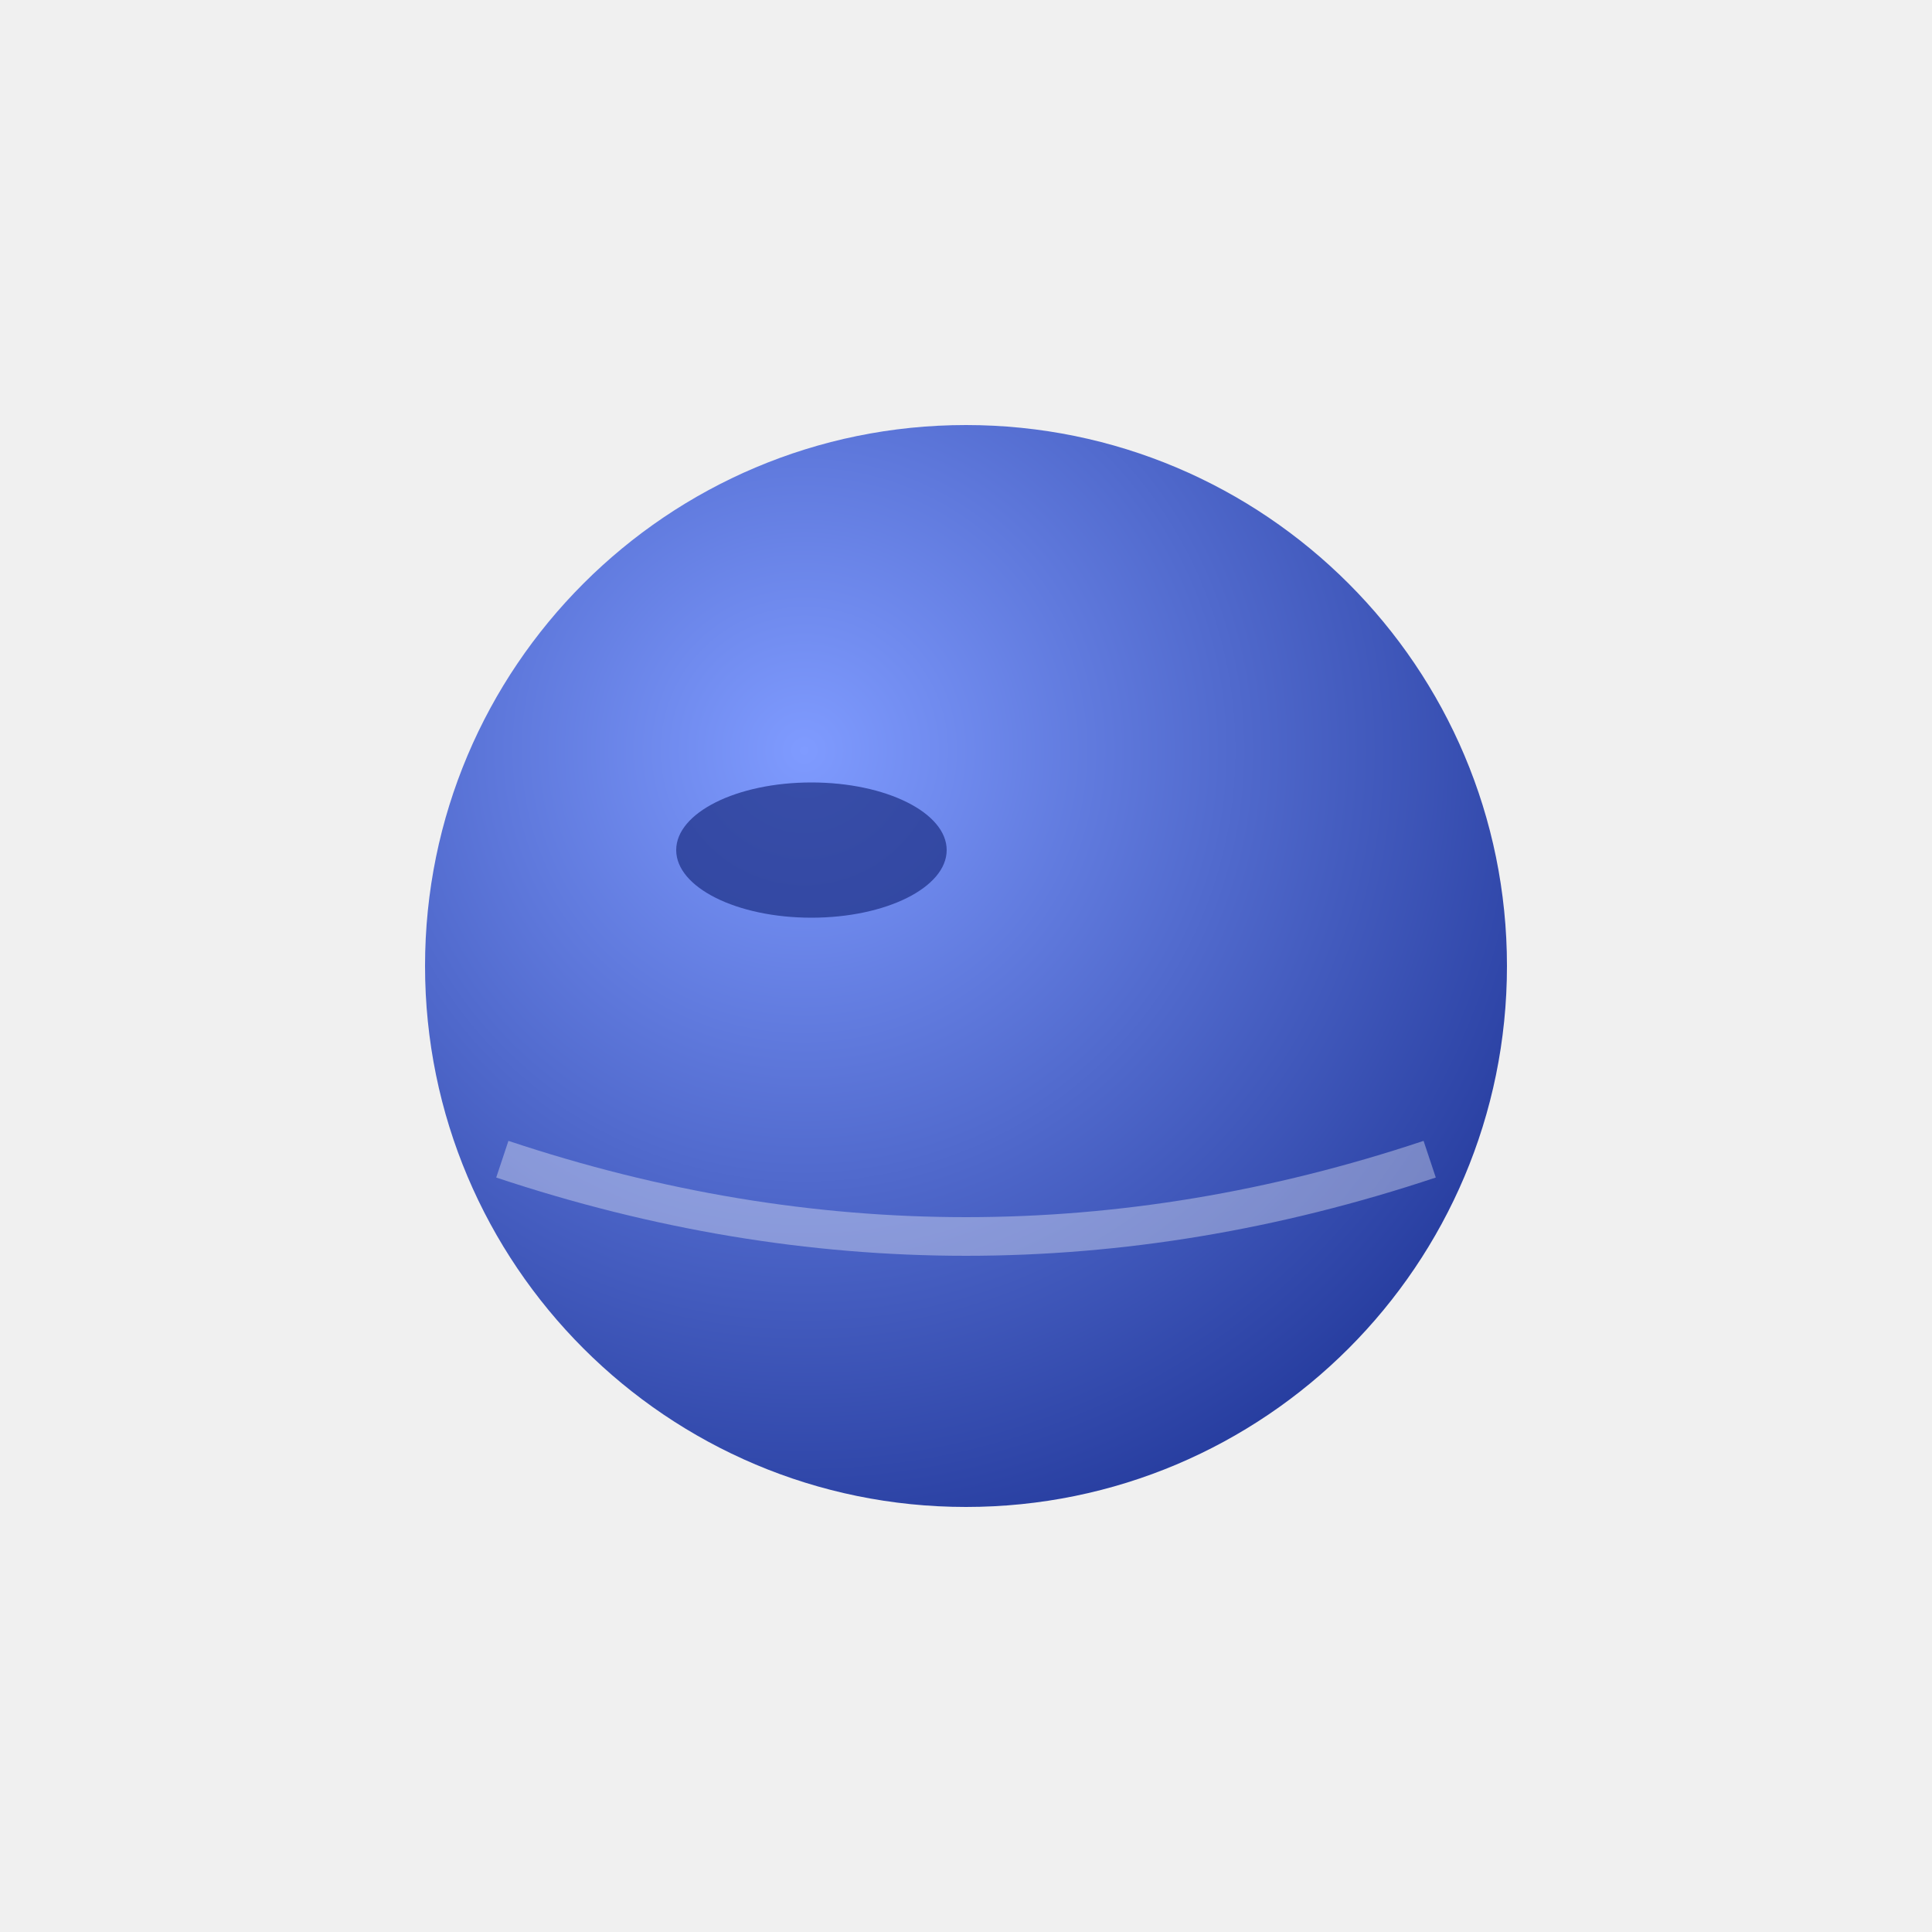
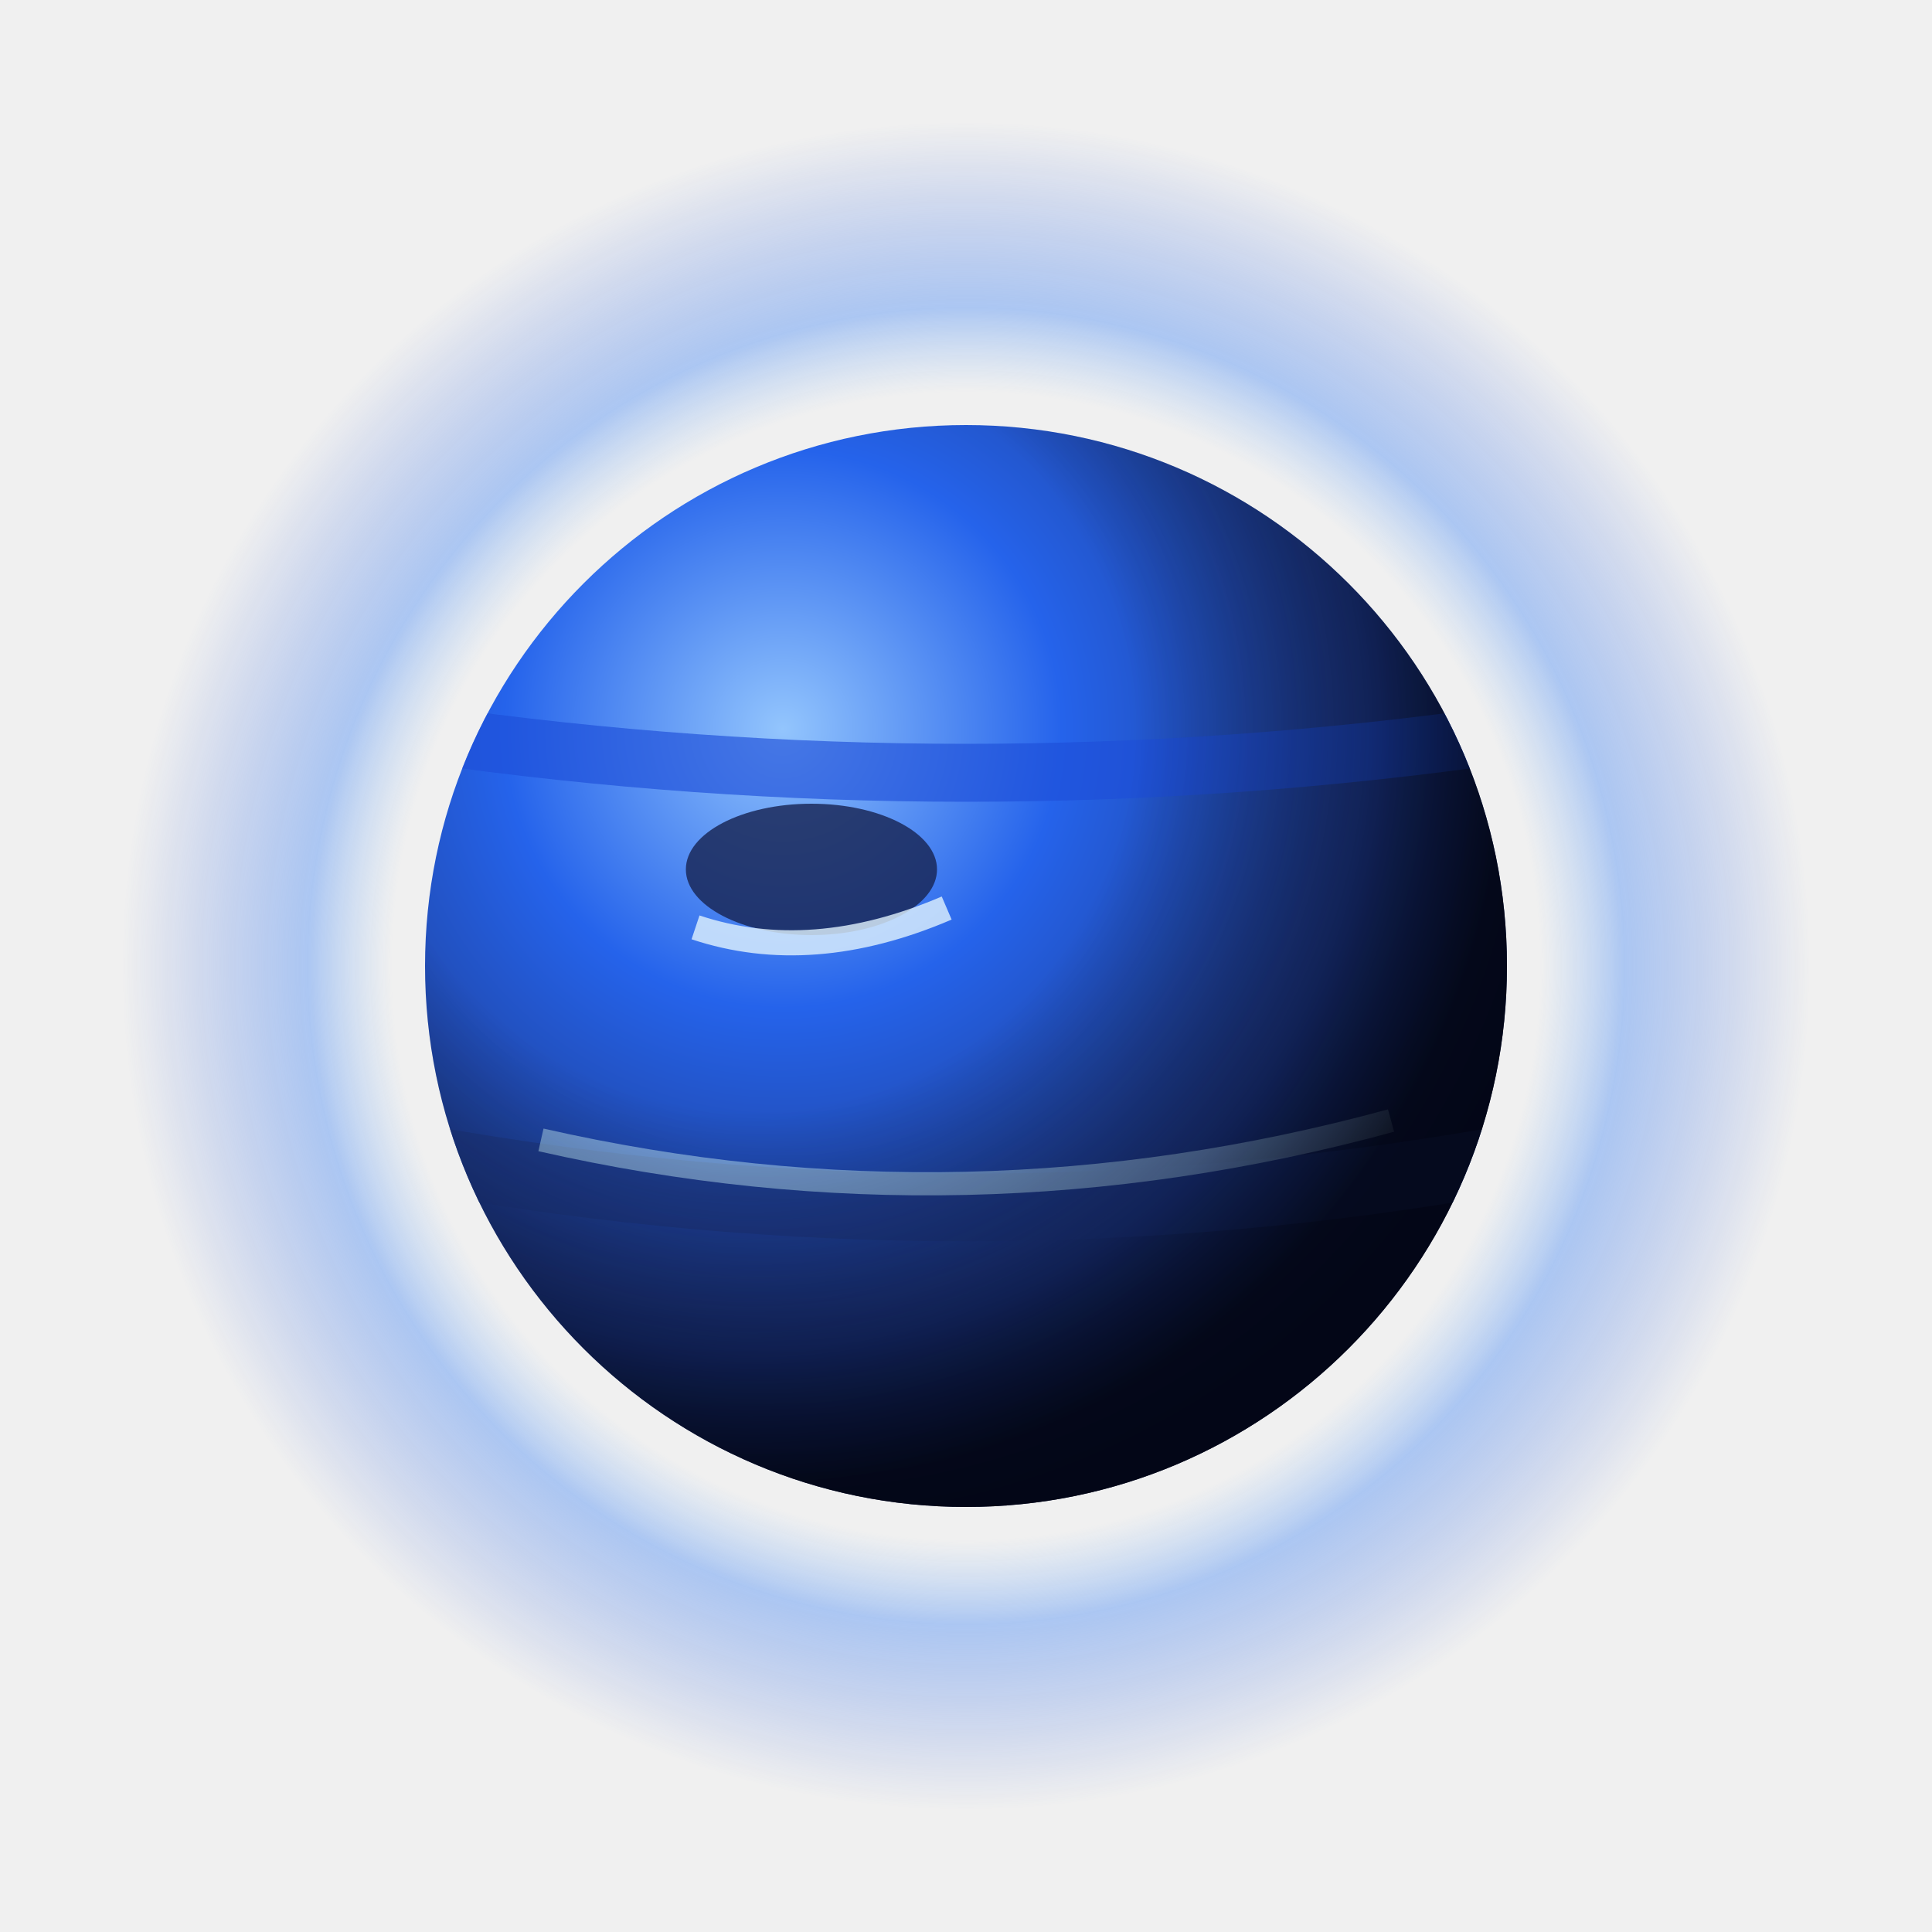
<svg xmlns="http://www.w3.org/2000/svg" viewBox="0 0 100 100">
  <defs>
-     <radialGradient id="g" cx=".35" cy=".3" r=".8">
-       <stop offset="0" stop-color="#7f9bff" />
-       <stop offset="1" stop-color="#22389a" />
+     <radialGradient id="nAtmo" cx="50%" cy="50%" r="50%">
+       <stop offset="68%" stop-color="#60a5fa" stop-opacity="0" />
+       <stop offset="78%" stop-color="#3b82f6" stop-opacity="0.38" />
+       <stop offset="100%" stop-color="#1d4ed8" stop-opacity="0" />
    </radialGradient>
+     <radialGradient id="nSurf" cx="33%" cy="28%" r="74%">
+       <stop offset="0%" stop-color="#93c5fd" />
+       <stop offset="35%" stop-color="#2563eb" />
+       <stop offset="72%" stop-color="#1e3a8a" />
+       <stop offset="100%" stop-color="#091338" />
+     </radialGradient>
+     <radialGradient id="nShade" cx="30%" cy="28%" r="74%">
+       <stop offset="48%" stop-color="#000" stop-opacity="0" />
+       <stop offset="78%" stop-color="#050b24" stop-opacity="0.48" />
+       <stop offset="95%" stop-color="#020512" stop-opacity="0.88" />
+     </radialGradient>
+     <clipPath id="nClip">
+       <circle cx="50" cy="50" r="28" />
+     </clipPath>
  </defs>
-   <circle cx="50" cy="50" r="28" fill="url(#g)" />
-   <ellipse cx="42" cy="44" rx="7" ry="3.5" fill="#1b2d85" opacity=".7" />
-   <path d="M26 60q24 8 48 0" stroke="#fff" stroke-width="2" fill="none" opacity=".35" />
+   <circle cx="50" cy="50" r="44" fill="url(#nAtmo)" />
+   <circle cx="50" cy="50" r="28" fill="url(#nSurf)" />
+   <g clip-path="url(#nClip)">
+     <path d="M22,38 Q50,42 78,38" stroke="#1d4ed8" stroke-width="3" fill="none" opacity="0.65" />
+     <path d="M22,60 Q50,65 78,60" stroke="#1e3a8a" stroke-width="3.5" fill="none" opacity="0.7" />
+     <ellipse cx="42" cy="45" rx="6.5" ry="3.4" fill="#172554" opacity="0.82" />
+     <path d="M36,48 Q42,50 49,47" stroke="#e0f2fe" stroke-width="1.3" fill="none" opacity="0.8" />
+     <path d="M28,59 Q50,64 72,58" stroke="#bae6fd" stroke-width="1.2" fill="none" opacity="0.55" />
+     <circle cx="50" cy="50" r="28" fill="url(#nShade)" />
+   </g>
</svg>
